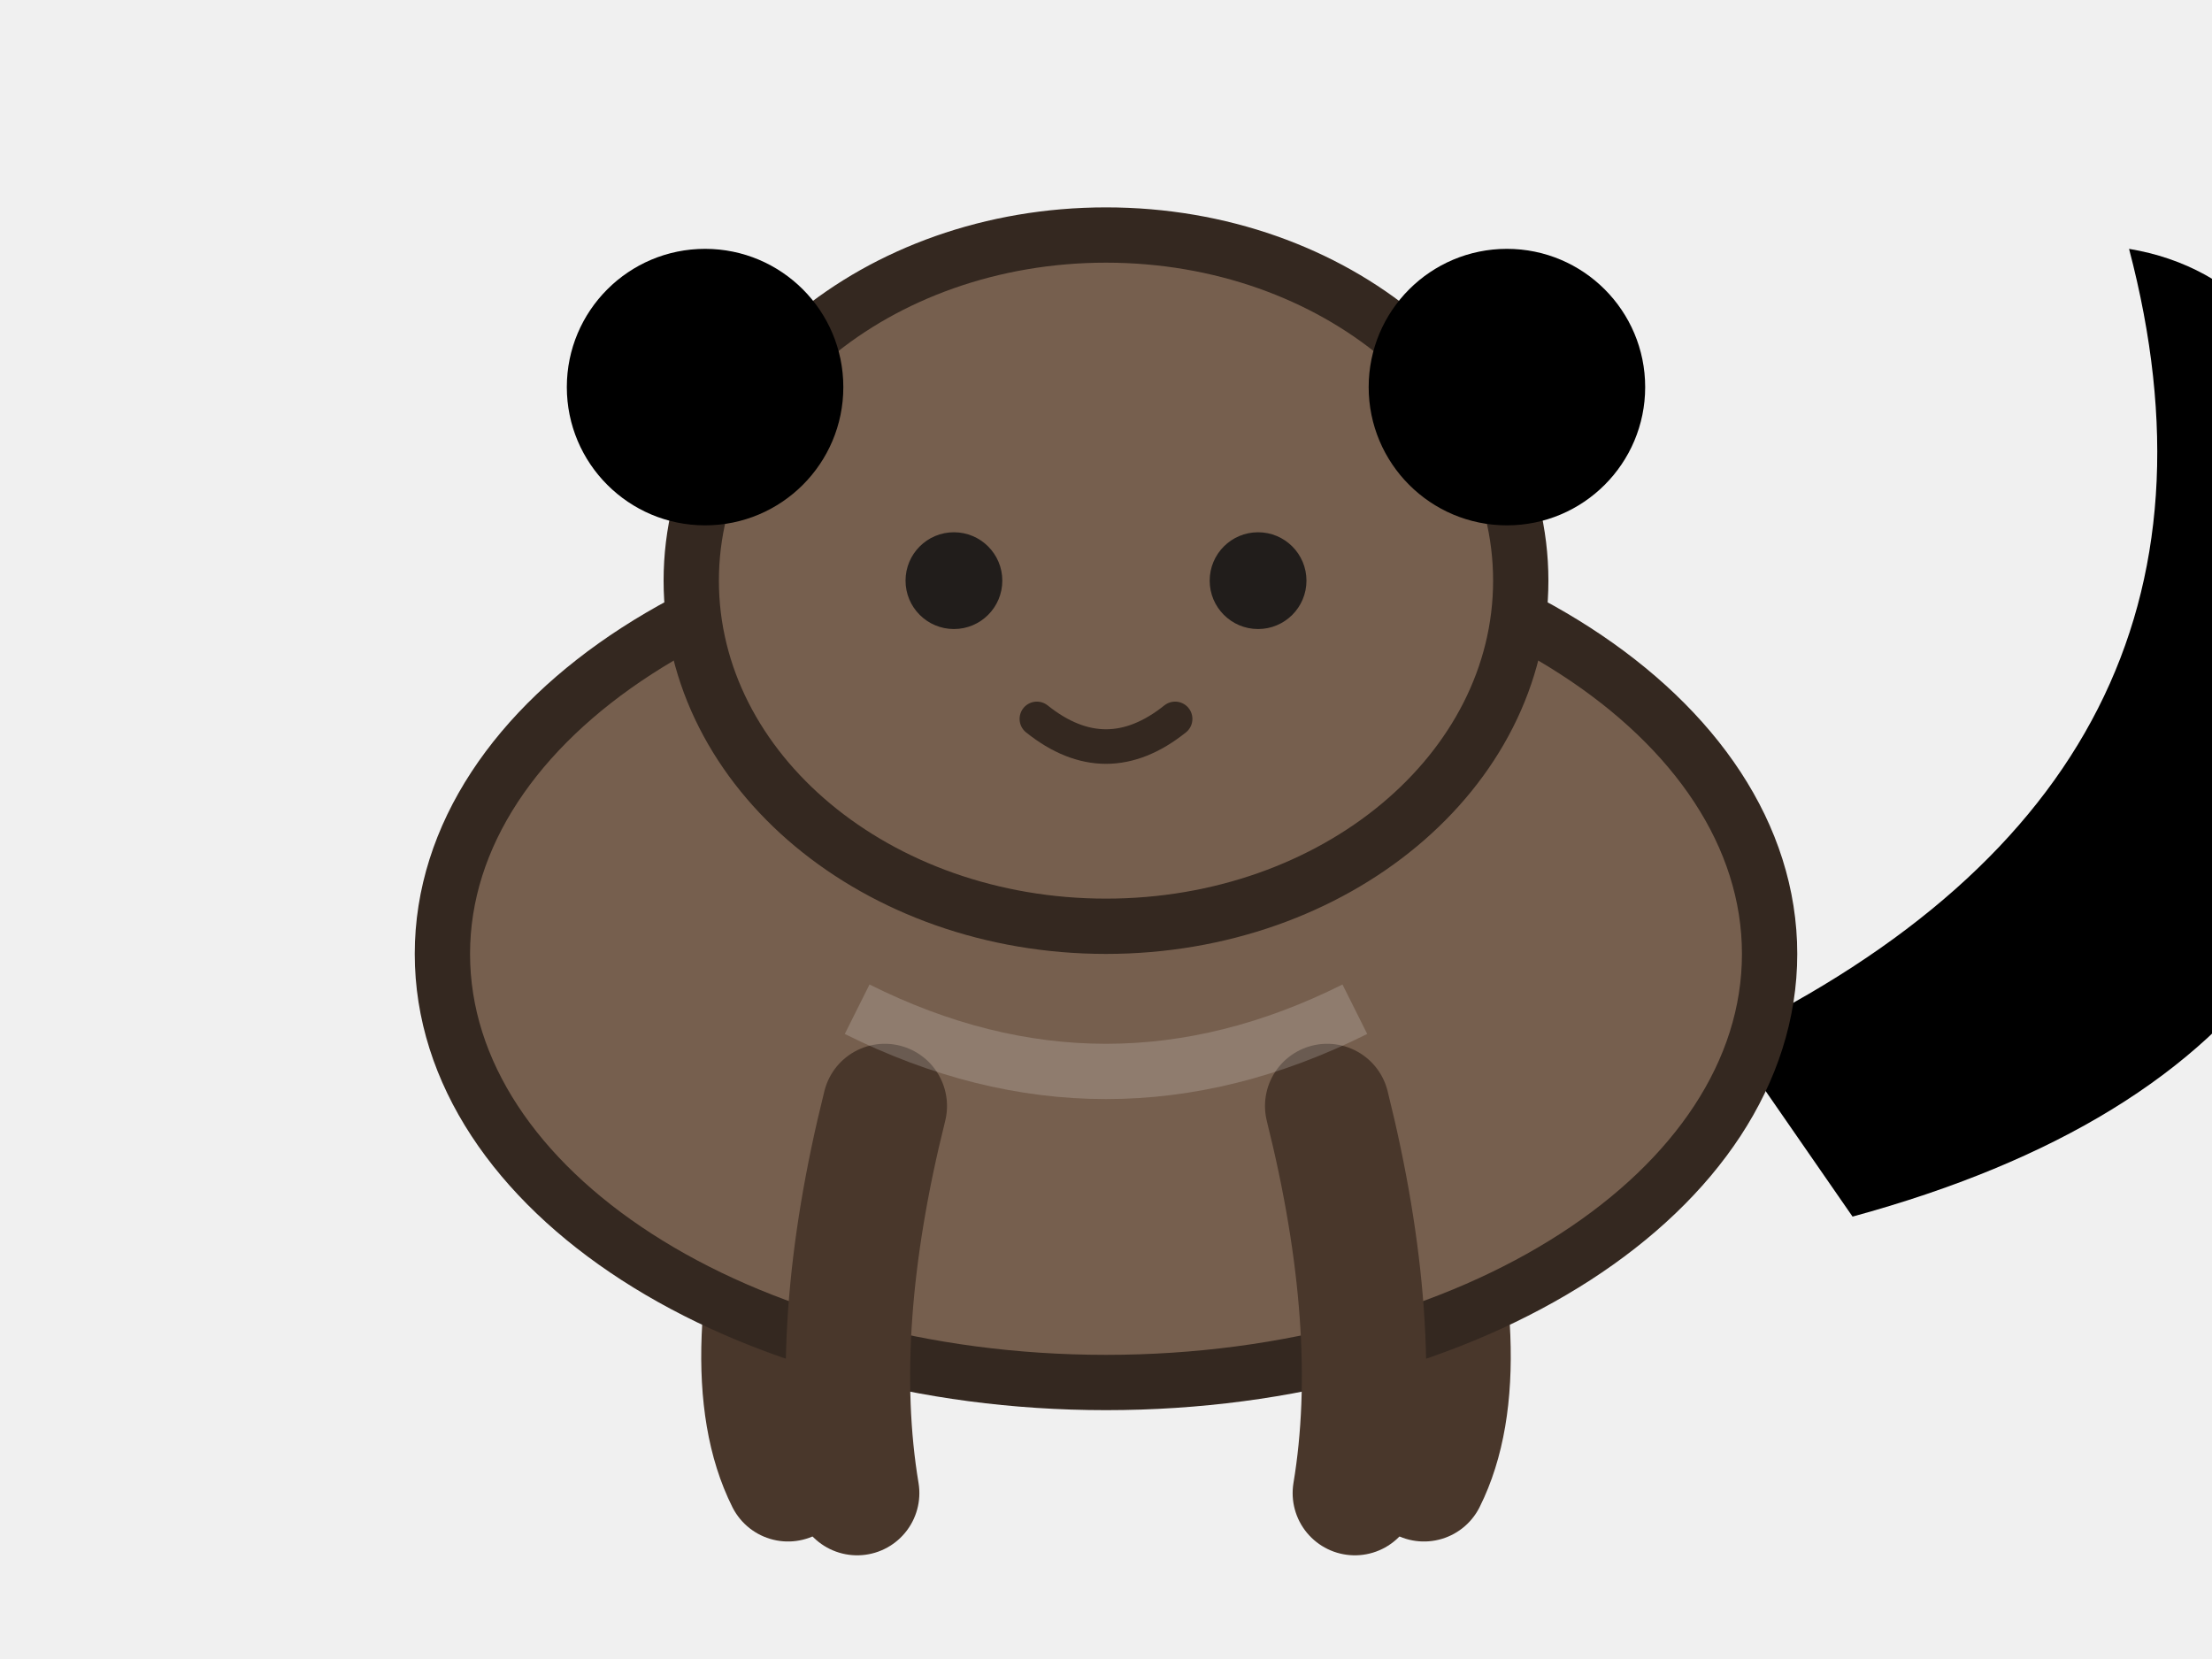
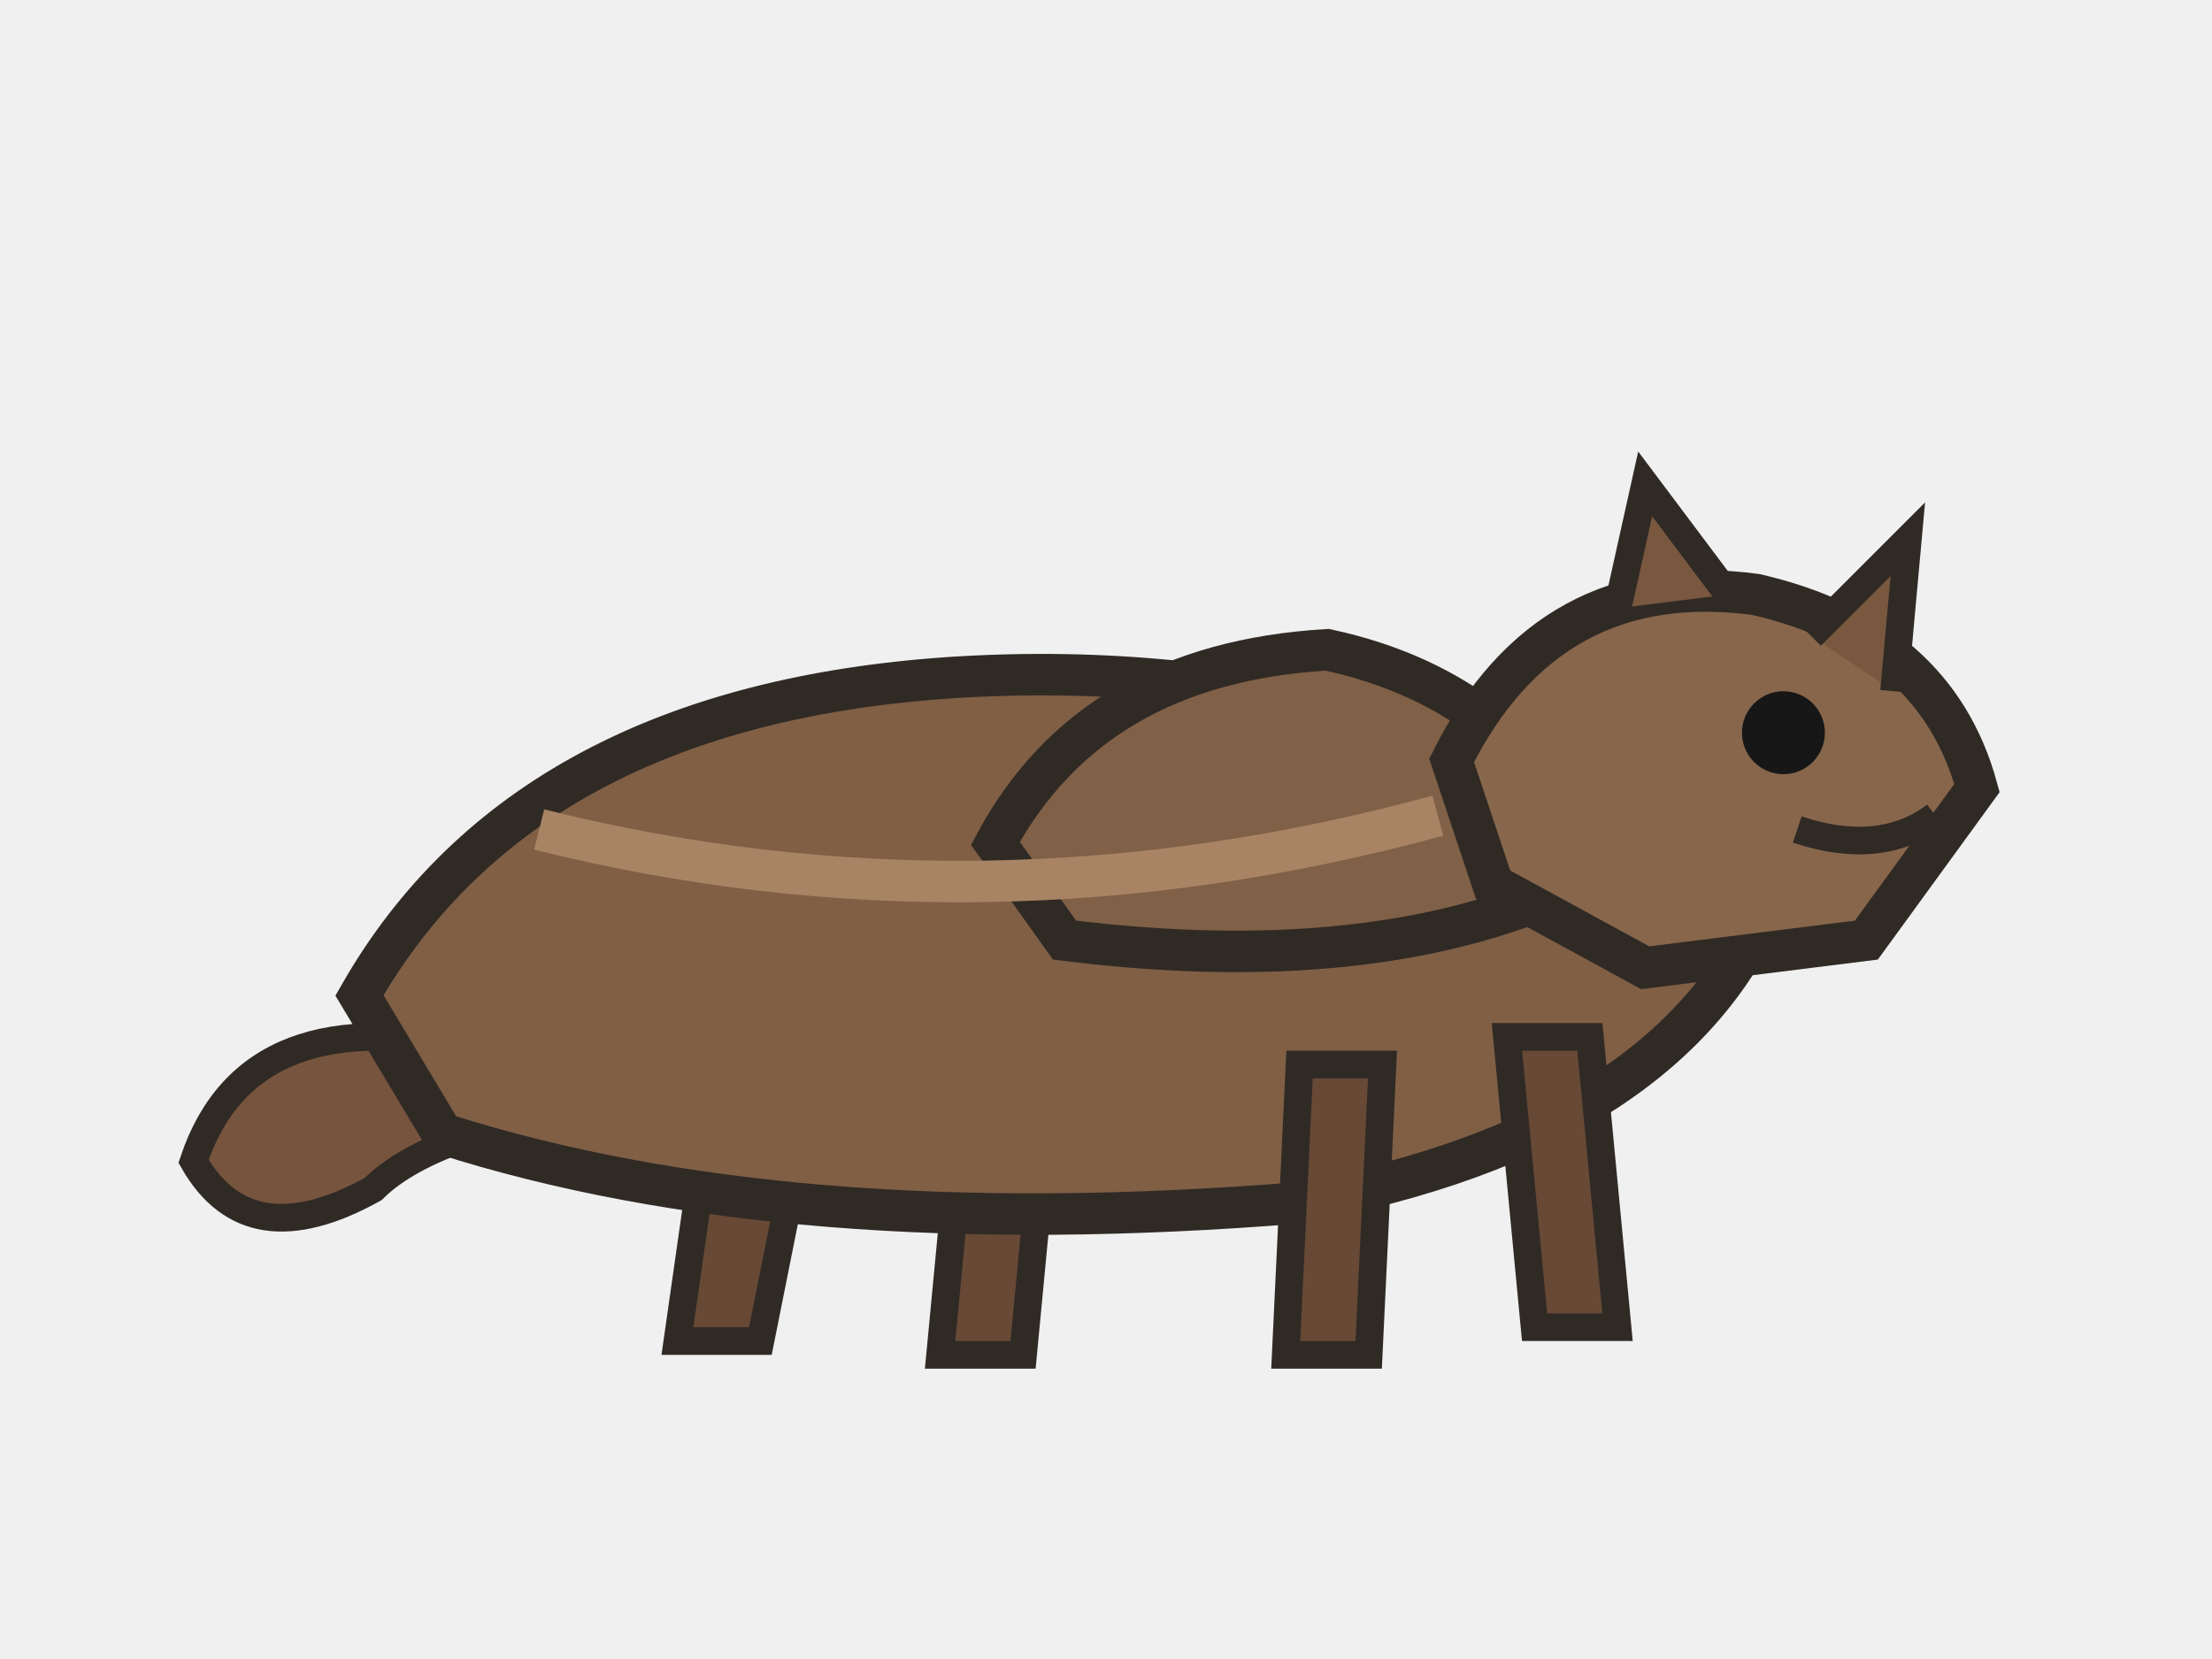
<svg xmlns="http://www.w3.org/2000/svg" viewBox="0 0 160 120" role="img" aria-label="weasel pet master artwork">
  <g id="pet-root">
    <g id="tail">
-       <path d="M134 88 Q178 76 170 36 Q166 20 154 18 Q164 56 125 75" />
+       <path d="M35 76 Q18 72 14 84 Q18 91 27 86 Q31 82 43 80Z" fill="#76543d" stroke="#302a25" stroke-width="2" />
    </g>
    <g id="hind-legs">
-       <path d="M58 82 Q53 99 57 107" fill="none" stroke="#49372b" stroke-width="9" stroke-linecap="round" />
-       <path d="M102 82 Q107 99 103 107" fill="none" stroke="#49372b" stroke-width="9" stroke-linecap="round" />
+       <path d="M52 76 L49 97 L55 97 L59 77Z" fill="#674936" stroke="#302a25" stroke-width="2" />
+       <path d="M70 77 L68 98 L74 98 L76 77Z" fill="#674936" stroke="#302a25" stroke-width="2" />
    </g>
    <g id="body">
-       <ellipse cx="80" cy="69" rx="48" ry="31" fill="#765f4e" stroke="#342820" stroke-width="4" />
+       <path d="M26 72 Q38 51 69 49 Q101 47 128 65 Q121 82 94 87 Q57 90 32 82Z" fill="#805f45" stroke="#302a25" stroke-width="3" />
    </g>
    <g id="front-legs">
-       <path d="M64 80 Q60 96 62 108" fill="none" stroke="#49372b" stroke-width="9" stroke-linecap="round" />
-       <path d="M96 80 Q100 96 98 108" fill="none" stroke="#49372b" stroke-width="9" stroke-linecap="round" />
+       <path d="M94 77 L93 98 L99 98 L100 77Z" fill="#674936" stroke="#302a25" stroke-width="2" />
+       <path d="M109 75 L111 96 L117 96 L115 75Z" fill="#674936" stroke="#302a25" stroke-width="2" />
    </g>
    <g id="neck">
-       <path d="M60 54 Q62 33 80 29 Q98 33 100 54" fill="#765f4e" stroke="#342820" stroke-width="4" />
+       <path d="M72 61 Q79 48 96 47 Q110 50 116 63 Q101 71 77 68Z" fill="#806046" stroke="#302a25" stroke-width="3" />
    </g>
    <g id="head">
-       <ellipse cx="80" cy="42" rx="30" ry="25" fill="#765f4e" stroke="#342820" stroke-width="4" />
-       <circle cx="51" cy="28" r="10" />
-       <circle cx="109" cy="28" r="10" />
+       <path d="M105 55 Q112 41 127 43 Q140 46 143 57 L135 68 L119 70 L108 64Z" fill="#87664b" stroke="#302a25" stroke-width="3" />
+       <path d="M117 44 L119 35 L125 43 M131 46 L138 39 L137 50" fill="#79583f" stroke="#302a25" stroke-width="2" />
    </g>
    <g id="face">
-       <circle cx="69" cy="42" r="3.5" fill="#211d1b" />
-       <circle cx="91" cy="42" r="3.5" fill="#211d1b" />
-       <path d="M75 52 Q80 56 85 52" fill="none" stroke="#342820" stroke-width="2.5" stroke-linecap="round" />
+       <circle cx="129" cy="53" r="3" fill="#171717" />
+       <path d="M130 60 Q136 62 140 59" fill="none" stroke="#302a25" stroke-width="2" />
    </g>
    <g id="species-surface">
-    
-   </g>
-     <g id="markings">
-       <path d="M62 73 Q80 82 98 73" fill="none" stroke="#ffffff" stroke-opacity=".18" stroke-width="4" />
+       <path d="M39 60 Q71 68 104 59" fill="none" stroke="#a88464" stroke-width="3" />
    </g>
+     <g id="markings" />
  </g>
</svg>
